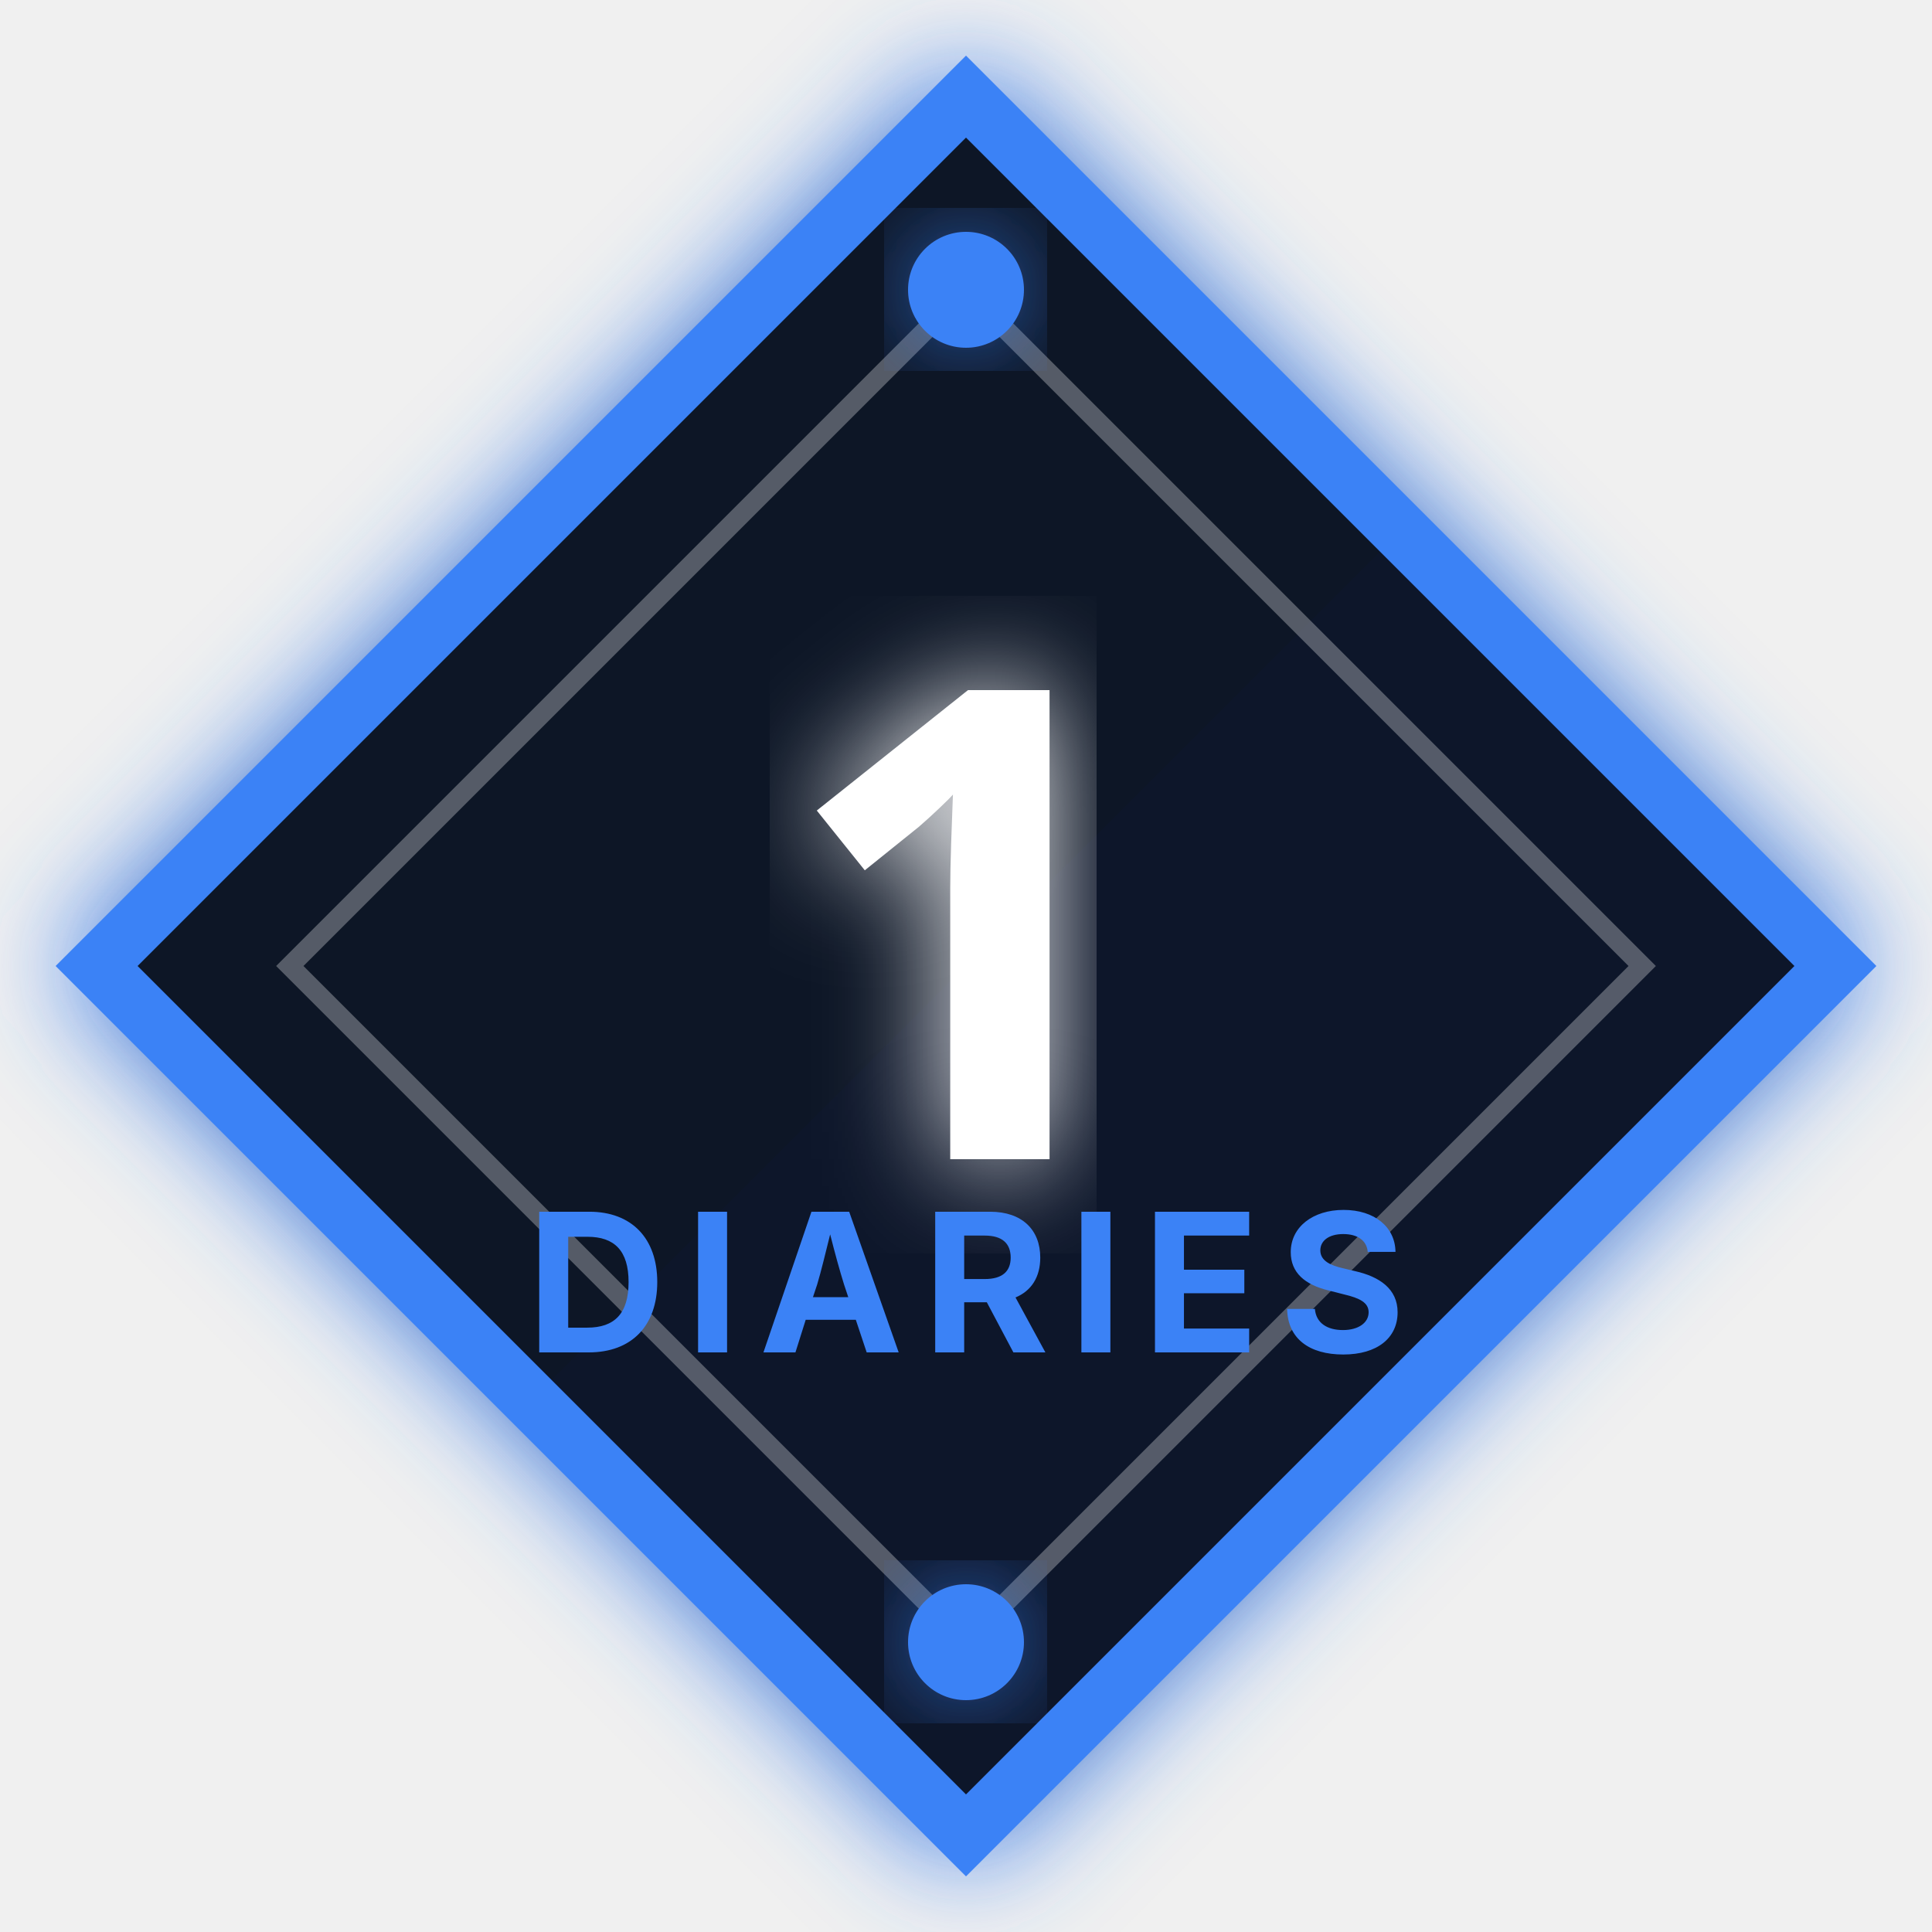
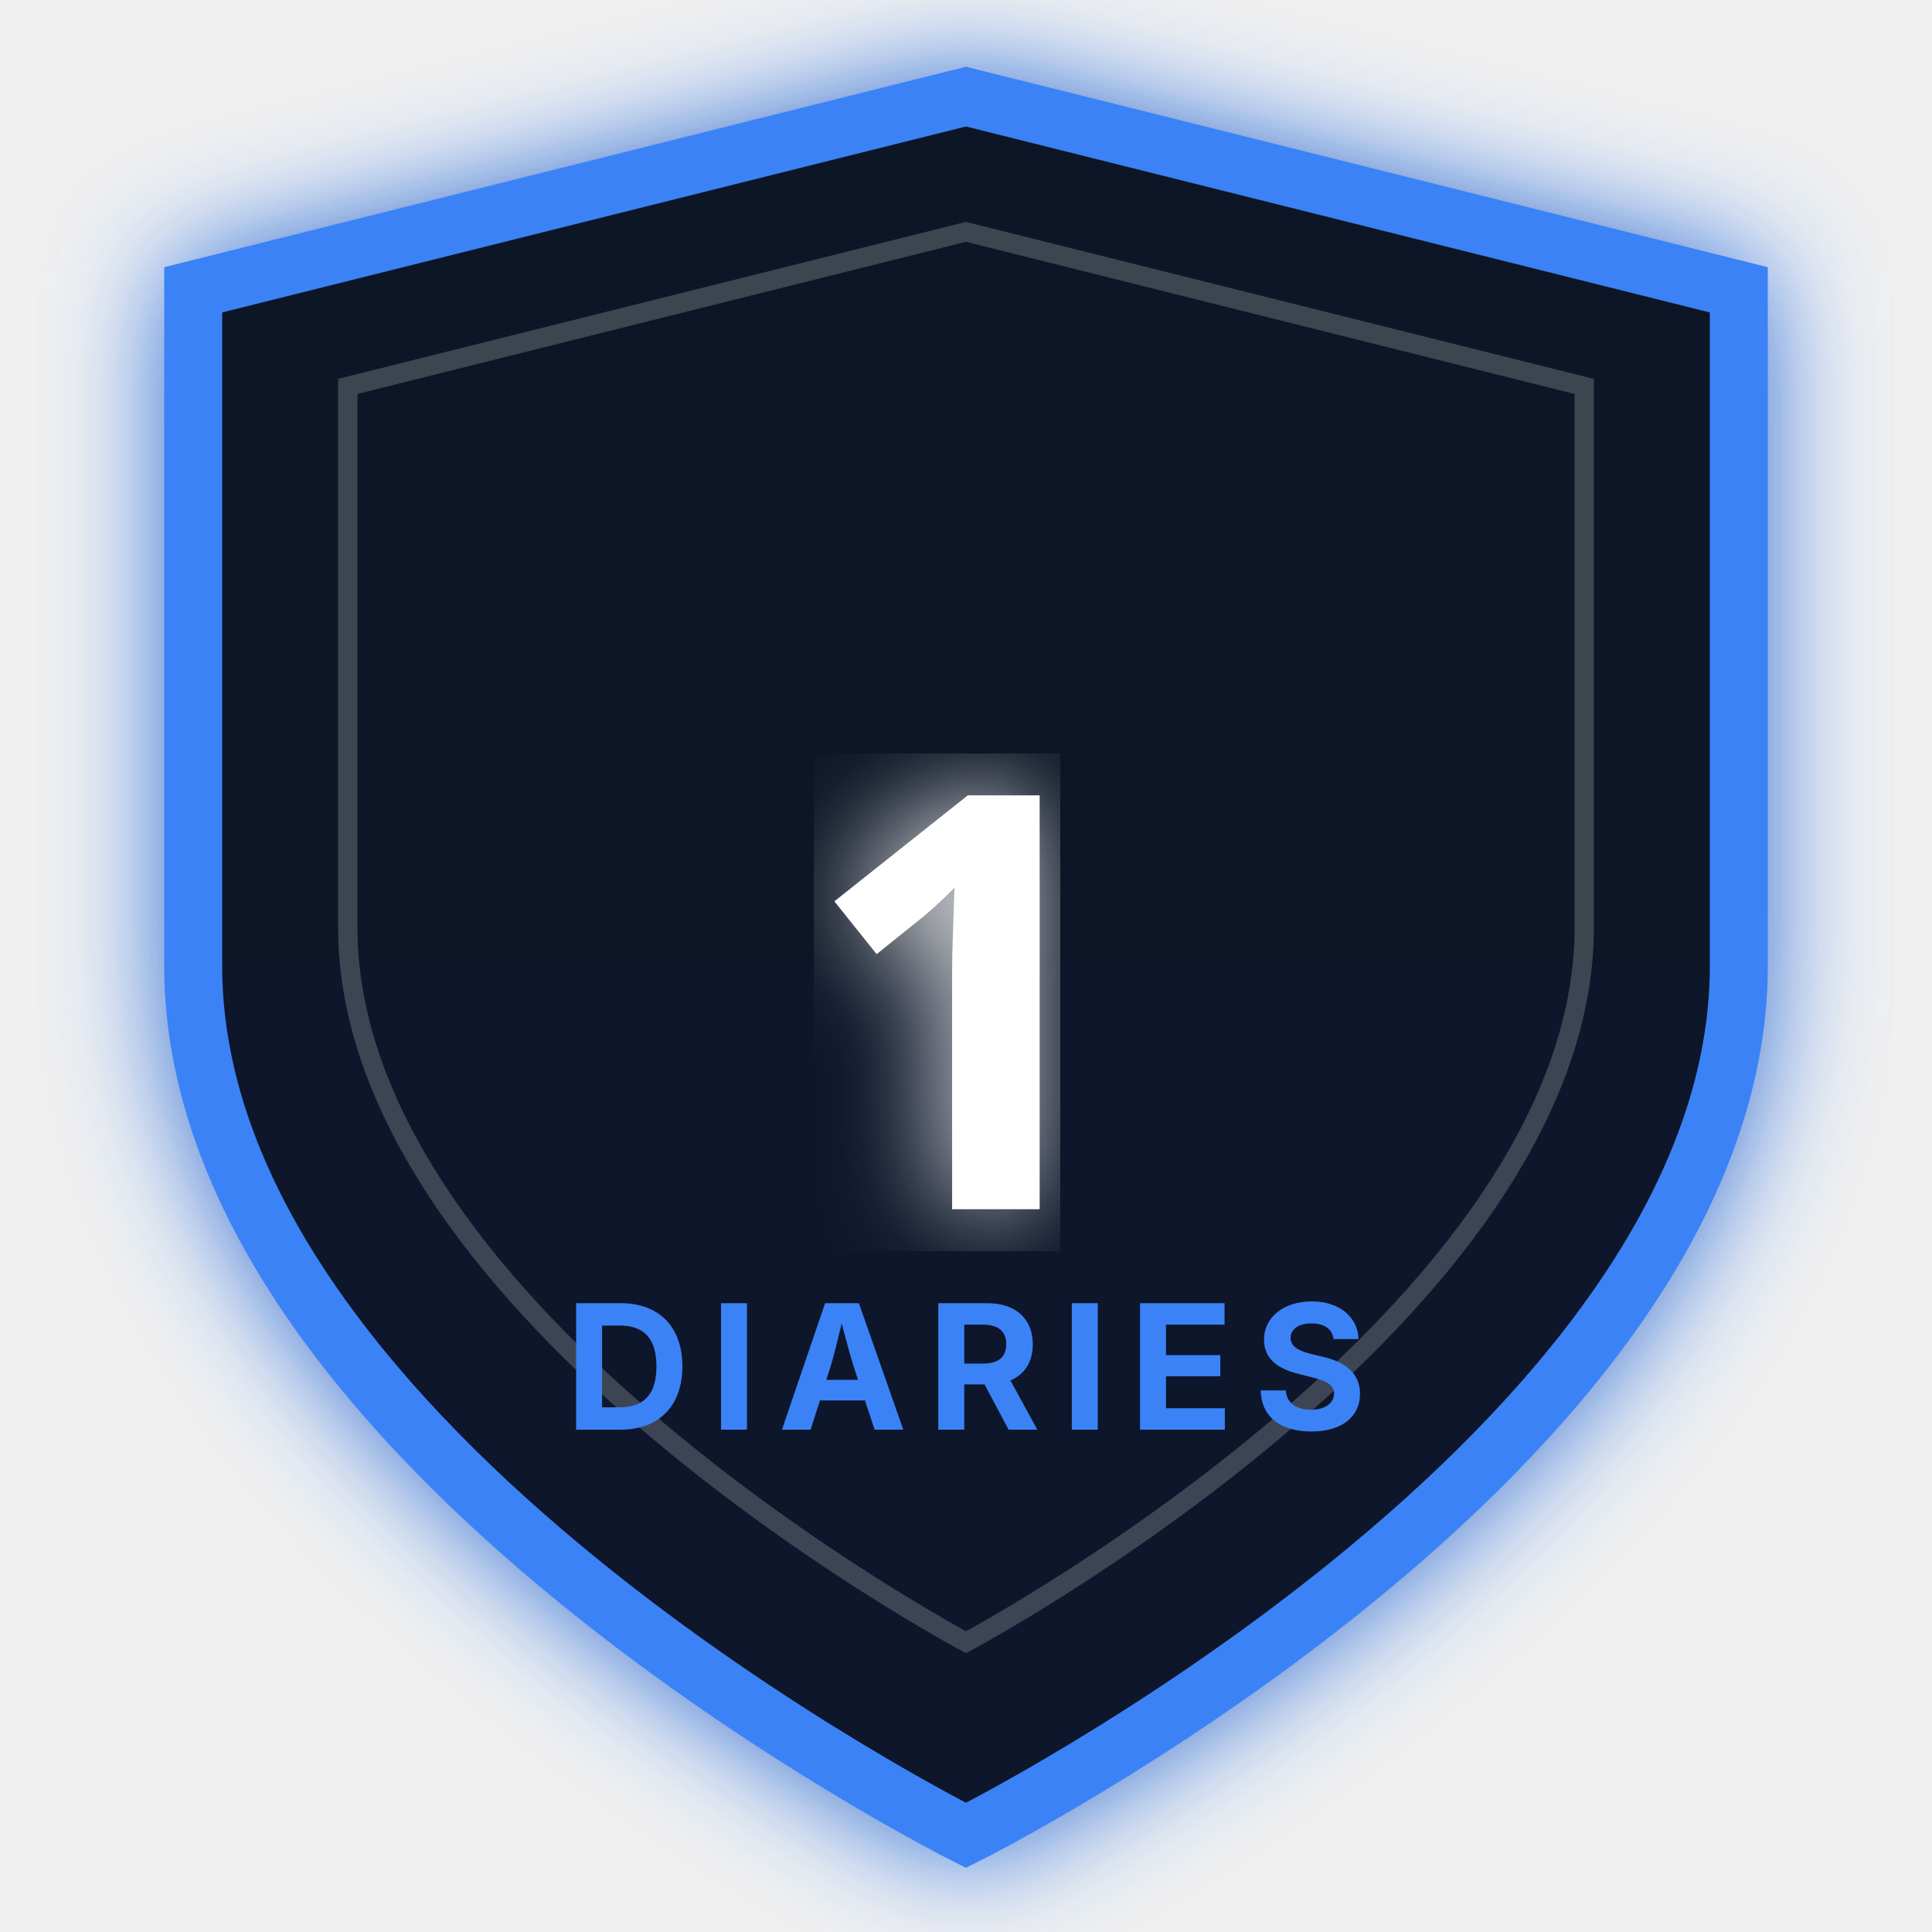
<svg xmlns="http://www.w3.org/2000/svg" viewBox="0 0 100 100">
  <defs>
-     <filter id="glow" x="-20%" y="-20%" width="140%" height="140%">
+     <filter id="glow2">
      <feGaussianBlur stdDeviation="3" result="blur" />
      <feMerge>
        <feMergeNode in="blur" />
        <feMergeNode in="SourceGraphic" />
      </feMerge>
    </filter>
-     <linearGradient id="bg" x1="0%" y1="0%" x2="100%" y2="100%">
+     <linearGradient id="gradB" x1="0%" y1="0%" x2="0%" y2="100%">
      <stop offset="0%" stop-color="#111827" />
      <stop offset="100%" stop-color="#0f172a" />
    </linearGradient>
  </defs>
-   <polygon points="50,5 95,50 50,95 5,50" fill="url(#bg)" stroke="#3b82f6" stroke-width="3" filter="url(#glow)" />
-   <polygon points="50,15 85,50 50,85 15,50" fill="none" stroke="#ffffff" stroke-width="1" opacity="0.3" />
-   <circle cx="50" cy="15" r="3" fill="#3b82f6" filter="url(#glow)" />
-   <circle cx="50" cy="85" r="3" fill="#3b82f6" filter="url(#glow)" />
-   <text x="50" y="48" font-family="Impact, 'Arial Black', sans-serif" font-size="34" font-weight="900" fill="#ffffff" text-anchor="middle" dominant-baseline="middle" filter="url(#glow)">1</text>
-   <text x="50" y="70" font-family="system-ui, -apple-system, sans-serif" font-size="10" font-weight="bold" fill="#3b82f6" text-anchor="middle" letter-spacing="1">DIARIES</text>
+   <path d="M 50,5 L 90,15 L 90,50 C 90,75 50,95 50,95 C 50,95 10,75 10,50 L 10,15 Z" fill="url(#gradB)" stroke="#3b82f6" stroke-width="3" filter="url(#glow2)" />
+   <path d="M 50,12 L 82,20 L 82,48 C 82,68 50,85 50,85 C 50,85 18,68 18,48 L 18,20 Z" fill="none" stroke="#ffffff" stroke-width="1" opacity="0.2" />
+   <text x="50" y="52" font-family="Impact, 'Arial Black', sans-serif" font-size="30" font-weight="900" fill="#ffffff" text-anchor="middle" dominant-baseline="middle" filter="url(#glow2)">1</text>
+   <text x="50" y="74" font-family="system-ui, -apple-system, sans-serif" font-size="9" font-weight="bold" fill="#3b82f6" text-anchor="middle" letter-spacing="1">DIARIES</text>
</svg>
